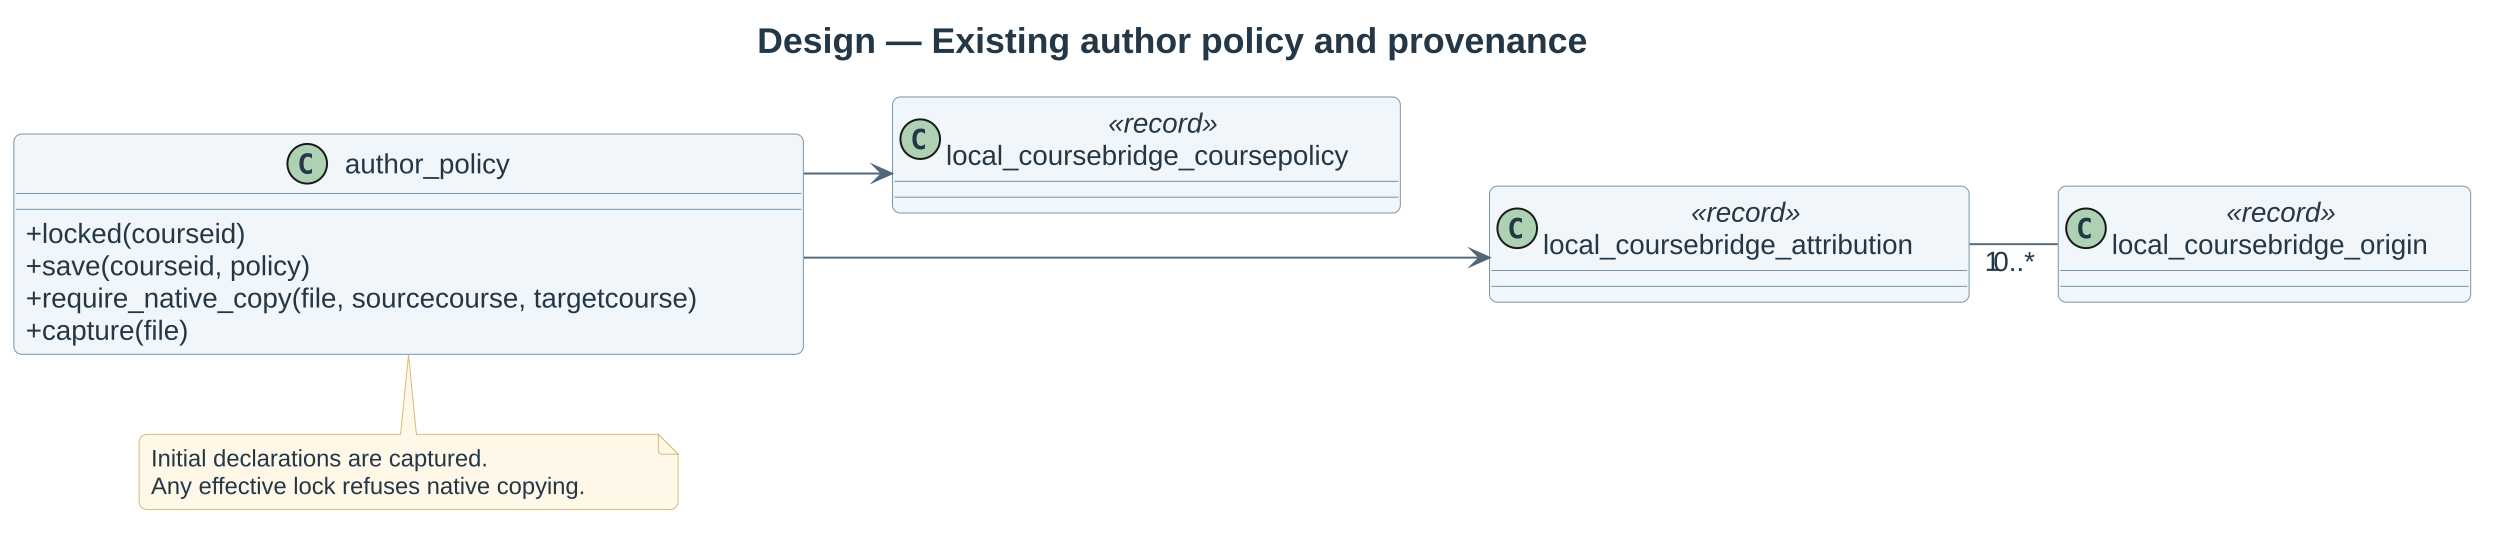
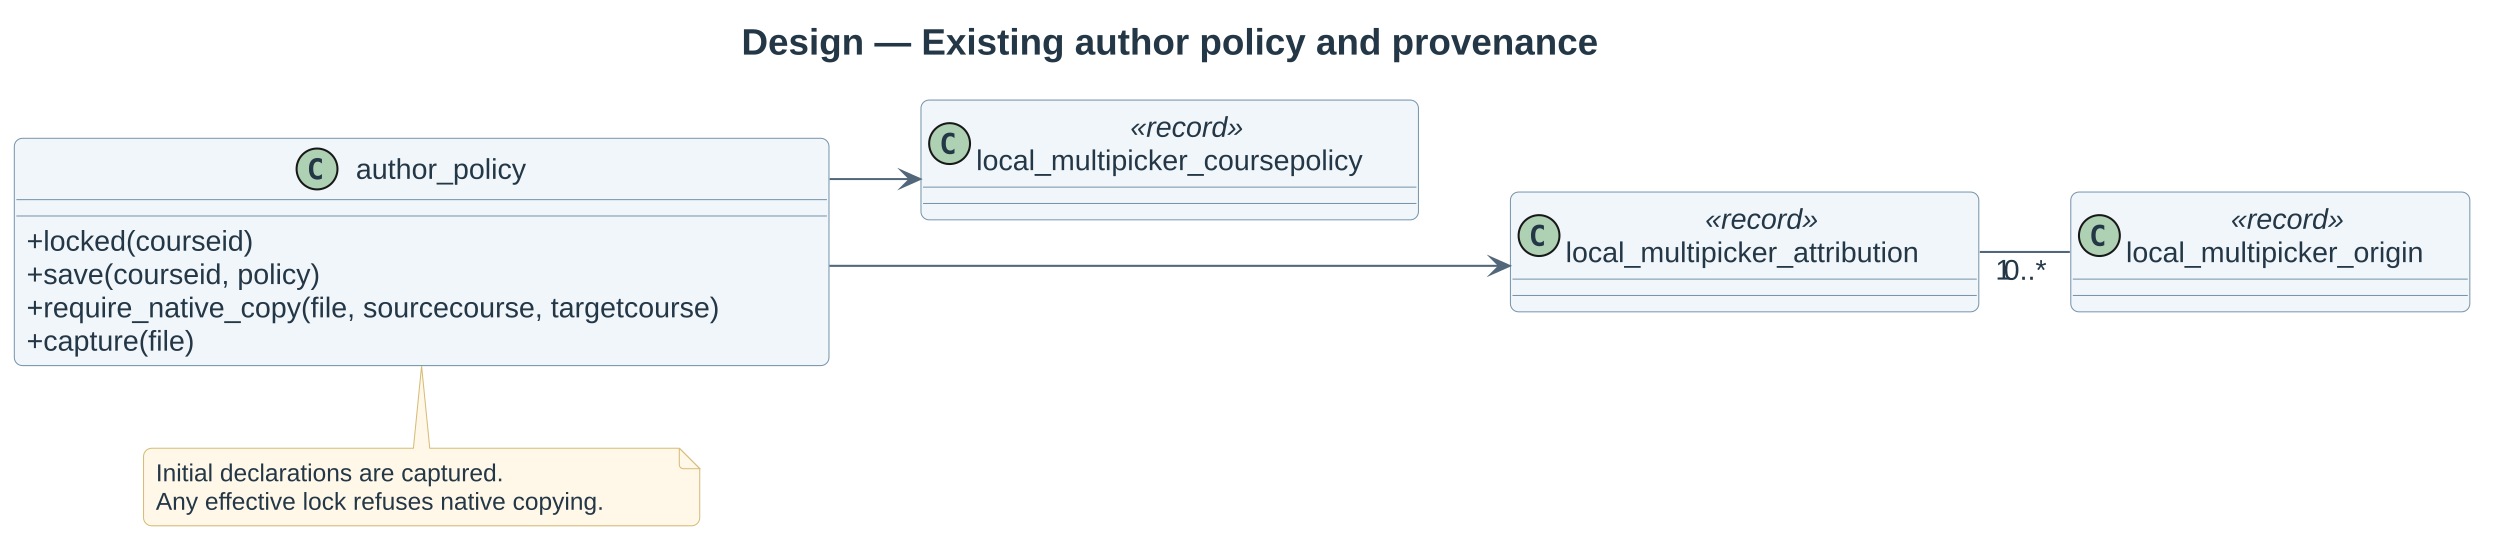
- <svg xmlns="http://www.w3.org/2000/svg" version="1.1" data-diagram-type="CLASS" style="width:1262px;height:272px;background:#FFFFFF;" width="1262px" height="272px" viewBox="0 0 1262 272" zoomAndPan="magnify" preserveAspectRatio="none" contentStyleType="text/css">
+ <svg xmlns="http://www.w3.org/2000/svg" version="1.1" data-diagram-type="CLASS" style="width:1223px;height:272px;background:#FFFFFF;" width="1223px" height="272px" viewBox="0 0 1223 272" zoomAndPan="magnify" preserveAspectRatio="none" contentStyleType="text/css">
  <defs />
  <g font-family="sans-serif" lengthAdjust="spacing">
    <g class="title" data-source-line="2">
-       <text x="382.214" y="26.708" fill="#243746" font-size="18" textLength="490.781" font-weight="700" font-family="Arial">Design — Existing author policy and provenance</text>
+       <text x="362.73" y="26.708" fill="#243746" font-size="18" textLength="490.781" font-weight="700" font-family="Arial">Design — Existing author policy and provenance</text>
    </g>
    <g class="entity" data-qualified-name="author_policy" id="ent0001" data-source-line="4">
      <rect x="7" y="67.663" width="398.538" height="111.188" fill="#F1F6FA" style="stroke:#7694AB;stroke-width:0.5;" rx="4" ry="4" />
      <ellipse cx="155.094" cy="82.663" rx="10" ry="10" fill="#ADD1B2" style="stroke:#181818;stroke-width:1;" />
      <path d="M157.485,87.366 Q157,87.616 156.469,87.741 Q155.954,87.866 155.375,87.866 Q153.313,87.866 152.219,86.507 Q151.141,85.148 151.141,82.569 Q151.141,79.991 152.219,78.632 Q153.313,77.273 155.375,77.273 Q155.954,77.273 156.485,77.398 Q157.016,77.523 157.485,77.757 L157.485,80.007 Q156.969,79.523 156.469,79.304 Q155.985,79.085 155.469,79.085 Q154.36,79.085 153.797,79.96 Q153.235,80.835 153.235,82.569 Q153.235,84.288 153.797,85.179 Q154.36,86.054 155.469,86.054 Q155.985,86.054 156.469,85.835 Q156.969,85.601 157.485,85.132 L157.485,87.366 Z " fill="#243746" />
      <text x="174.094" y="87.51" fill="#243746" font-size="14" textLength="94.35" font-family="Arial">author_policy</text>
      <line x1="8" y1="97.663" x2="404.538" y2="97.663" style="stroke:#7694AB;stroke-width:0.5;" />
      <line x1="8" y1="105.663" x2="404.538" y2="105.663" style="stroke:#7694AB;stroke-width:0.5;" />
      <text x="13" y="122.658" fill="#243746" font-size="14" textLength="127.989" font-family="Arial">+locked(courseid)</text>
      <text x="13" y="138.955" fill="#243746" font-size="14" textLength="165.115" font-family="Arial">+save(courseid, policy)</text>
      <text x="13" y="155.252" fill="#243746" font-size="14" textLength="386.538" font-family="Arial">+require_native_copy(file, sourcecourse, targetcourse)</text>
      <text x="13" y="171.549" fill="#243746" font-size="14" textLength="97.87" font-family="Arial">+capture(file)</text>
    </g>
    <g class="entity" data-qualified-name="Policy" id="ent0002" data-source-line="10">
-       <rect x="450.54" y="48.953" width="256.352" height="58.594" fill="#F1F6FA" style="stroke:#7694AB;stroke-width:0.5;" rx="4" ry="4" />
+       <rect x="450.54" y="48.953" width="243.363" height="58.594" fill="#F1F6FA" style="stroke:#7694AB;stroke-width:0.5;" rx="4" ry="4" />
      <ellipse cx="464.54" cy="70.25" rx="10" ry="10" fill="#ADD1B2" style="stroke:#181818;stroke-width:1;" />
      <path d="M466.931,74.953 Q466.446,75.203 465.915,75.328 Q465.399,75.453 464.821,75.453 Q462.759,75.453 461.665,74.094 Q460.587,72.734 460.587,70.156 Q460.587,67.578 461.665,66.219 Q462.759,64.859 464.821,64.859 Q465.399,64.859 465.931,64.984 Q466.462,65.109 466.931,65.344 L466.931,67.594 Q466.415,67.109 465.915,66.891 Q465.431,66.672 464.915,66.672 Q463.806,66.672 463.243,67.547 Q462.681,68.422 462.681,70.156 Q462.681,71.875 463.243,72.766 Q463.806,73.641 464.915,73.641 Q465.431,73.641 465.915,73.422 Q466.415,73.188 466.931,72.719 L466.931,74.953 Z " fill="#243746" />
-       <text x="559.438" y="66.948" fill="#243746" font-size="14" textLength="62.556" font-style="italic" font-family="Arial">«record»</text>
-       <text x="477.54" y="83.245" fill="#243746" font-size="14" textLength="226.352" font-family="Arial">local_coursebridge_coursepolicy</text>
-       <line x1="451.54" y1="91.547" x2="705.892" y2="91.547" style="stroke:#7694AB;stroke-width:0.5;" />
-       <line x1="451.54" y1="99.547" x2="705.892" y2="99.547" style="stroke:#7694AB;stroke-width:0.5;" />
+       <text x="552.944" y="66.948" fill="#243746" font-size="14" textLength="62.556" font-style="italic" font-family="Arial">«record»</text>
+       <text x="477.54" y="83.245" fill="#243746" font-size="14" textLength="213.363" font-family="Arial">local_multipicker_coursepolicy</text>
+       <line x1="451.54" y1="91.547" x2="692.903" y2="91.547" style="stroke:#7694AB;stroke-width:0.5;" />
+       <line x1="451.54" y1="99.547" x2="692.903" y2="99.547" style="stroke:#7694AB;stroke-width:0.5;" />
    </g>
    <g class="entity" data-qualified-name="Attribution" id="ent0003" data-source-line="11">
-       <rect x="751.89" y="93.953" width="242.119" height="58.594" fill="#F1F6FA" style="stroke:#7694AB;stroke-width:0.5;" rx="4" ry="4" />
-       <ellipse cx="765.89" cy="115.25" rx="10" ry="10" fill="#ADD1B2" style="stroke:#181818;stroke-width:1;" />
-       <path d="M768.281,119.953 Q767.796,120.203 767.265,120.328 Q766.749,120.453 766.171,120.453 Q764.109,120.453 763.015,119.094 Q761.937,117.734 761.937,115.156 Q761.937,112.578 763.015,111.219 Q764.109,109.859 766.171,109.859 Q766.749,109.859 767.281,109.984 Q767.812,110.109 768.281,110.344 L768.281,112.594 Q767.765,112.109 767.265,111.891 Q766.781,111.672 766.265,111.672 Q765.156,111.672 764.593,112.547 Q764.031,113.422 764.031,115.156 Q764.031,116.875 764.593,117.766 Q765.156,118.641 766.265,118.641 Q766.781,118.641 767.265,118.422 Q767.765,118.188 768.281,117.719 L768.281,119.953 Z " fill="#243746" />
-       <text x="853.672" y="111.948" fill="#243746" font-size="14" textLength="62.556" font-style="italic" font-family="Arial">«record»</text>
-       <text x="778.89" y="128.245" fill="#243746" font-size="14" textLength="212.119" font-family="Arial">local_coursebridge_attribution</text>
-       <line x1="752.89" y1="136.547" x2="993.009" y2="136.547" style="stroke:#7694AB;stroke-width:0.5;" />
-       <line x1="752.89" y1="144.547" x2="993.009" y2="144.547" style="stroke:#7694AB;stroke-width:0.5;" />
+       <rect x="738.9" y="93.953" width="229.131" height="58.594" fill="#F1F6FA" style="stroke:#7694AB;stroke-width:0.5;" rx="4" ry="4" />
+       <ellipse cx="752.9" cy="115.25" rx="10" ry="10" fill="#ADD1B2" style="stroke:#181818;stroke-width:1;" />
+       <path d="M755.291,119.953 Q754.806,120.203 754.275,120.328 Q753.759,120.453 753.181,120.453 Q751.119,120.453 750.025,119.094 Q748.947,117.734 748.947,115.156 Q748.947,112.578 750.025,111.219 Q751.119,109.859 753.181,109.859 Q753.759,109.859 754.291,109.984 Q754.822,110.109 755.291,110.344 L755.291,112.594 Q754.775,112.109 754.275,111.891 Q753.791,111.672 753.275,111.672 Q752.166,111.672 751.603,112.547 Q751.041,113.422 751.041,115.156 Q751.041,116.875 751.603,117.766 Q752.166,118.641 753.275,118.641 Q753.791,118.641 754.275,118.422 Q754.775,118.188 755.291,117.719 L755.291,119.953 Z " fill="#243746" />
+       <text x="834.188" y="111.948" fill="#243746" font-size="14" textLength="62.556" font-style="italic" font-family="Arial">«record»</text>
+       <text x="765.9" y="128.245" fill="#243746" font-size="14" textLength="199.131" font-family="Arial">local_multipicker_attribution</text>
+       <line x1="739.9" y1="136.547" x2="967.031" y2="136.547" style="stroke:#7694AB;stroke-width:0.5;" />
+       <line x1="739.9" y1="144.547" x2="967.031" y2="144.547" style="stroke:#7694AB;stroke-width:0.5;" />
    </g>
    <g class="entity" data-qualified-name="Origin" id="ent0004" data-source-line="12">
-       <rect x="1039.01" y="93.953" width="208.199" height="58.594" fill="#F1F6FA" style="stroke:#7694AB;stroke-width:0.5;" rx="4" ry="4" />
-       <ellipse cx="1053.01" cy="115.25" rx="10" ry="10" fill="#ADD1B2" style="stroke:#181818;stroke-width:1;" />
-       <path d="M1055.401,119.953 Q1054.916,120.203 1054.385,120.328 Q1053.869,120.453 1053.291,120.453 Q1051.229,120.453 1050.135,119.094 Q1049.057,117.734 1049.057,115.156 Q1049.057,112.578 1050.135,111.219 Q1051.229,109.859 1053.291,109.859 Q1053.869,109.859 1054.401,109.984 Q1054.932,110.109 1055.401,110.344 L1055.401,112.594 Q1054.885,112.109 1054.385,111.891 Q1053.901,111.672 1053.385,111.672 Q1052.276,111.672 1051.713,112.547 Q1051.151,113.422 1051.151,115.156 Q1051.151,116.875 1051.713,117.766 Q1052.276,118.641 1053.385,118.641 Q1053.901,118.641 1054.385,118.422 Q1054.885,118.188 1055.401,117.719 L1055.401,119.953 Z " fill="#243746" />
-       <text x="1123.832" y="111.948" fill="#243746" font-size="14" textLength="62.556" font-style="italic" font-family="Arial">«record»</text>
-       <text x="1066.01" y="128.245" fill="#243746" font-size="14" textLength="178.199" font-family="Arial">local_coursebridge_origin</text>
-       <line x1="1040.01" y1="136.547" x2="1246.209" y2="136.547" style="stroke:#7694AB;stroke-width:0.5;" />
-       <line x1="1040.01" y1="144.547" x2="1246.209" y2="144.547" style="stroke:#7694AB;stroke-width:0.5;" />
+       <rect x="1013.03" y="93.953" width="195.211" height="58.594" fill="#F1F6FA" style="stroke:#7694AB;stroke-width:0.5;" rx="4" ry="4" />
+       <ellipse cx="1027.03" cy="115.25" rx="10" ry="10" fill="#ADD1B2" style="stroke:#181818;stroke-width:1;" />
+       <path d="M1029.421,119.953 Q1028.936,120.203 1028.405,120.328 Q1027.889,120.453 1027.311,120.453 Q1025.249,120.453 1024.155,119.094 Q1023.077,117.734 1023.077,115.156 Q1023.077,112.578 1024.155,111.219 Q1025.249,109.859 1027.311,109.859 Q1027.889,109.859 1028.421,109.984 Q1028.952,110.109 1029.421,110.344 L1029.421,112.594 Q1028.905,112.109 1028.405,111.891 Q1027.921,111.672 1027.405,111.672 Q1026.296,111.672 1025.733,112.547 Q1025.171,113.422 1025.171,115.156 Q1025.171,116.875 1025.733,117.766 Q1026.296,118.641 1027.405,118.641 Q1027.921,118.641 1028.405,118.422 Q1028.905,118.188 1029.421,117.719 L1029.421,119.953 Z " fill="#243746" />
+       <text x="1091.358" y="111.948" fill="#243746" font-size="14" textLength="62.556" font-style="italic" font-family="Arial">«record»</text>
+       <text x="1040.03" y="128.245" fill="#243746" font-size="14" textLength="165.211" font-family="Arial">local_multipicker_origin</text>
+       <line x1="1014.03" y1="136.547" x2="1207.241" y2="136.547" style="stroke:#7694AB;stroke-width:0.5;" />
+       <line x1="1014.03" y1="144.547" x2="1207.241" y2="144.547" style="stroke:#7694AB;stroke-width:0.5;" />
    </g>
    <g class="entity" data-qualified-name="GMN9" id="ent0010" data-source-line="18">
-       <path d="M70.22,223.283 L70.22,253.221 A4,4 0 0 0 74.22,257.221 L338.312,257.221 A4,4 0 0 0 342.312,253.221 L342.312,229.283 L332.312,219.283 L210.21,219.283 L206.21,179.073 L202.21,219.283 L74.22,219.283 A4,4 0 0 0 70.22,223.283" style="stroke:#D6BB75;stroke-width:0.5;" fill="#FFF8E8" />
+       <path d="M70.22,223.283 L70.22,253.221 A4,4 0 0 0 74.22,257.221 L338.312,257.221 A4,4 0 0 0 342.312,253.221 L342.312,229.283 L332.312,219.283 L210.24,219.283 L206.24,179.073 L202.24,219.283 L74.22,219.283 A4,4 0 0 0 70.22,223.283" style="stroke:#D6BB75;stroke-width:0.5;" fill="#FFF8E8" />
      <path d="M332.312,219.283 L332.312,227.283 A2,2 0 0 0 334.312,229.283 L342.312,229.283 L332.312,219.283" style="stroke:#D6BB75;stroke-width:0.5;" fill="#FFF8E8" />
      <text x="76.22" y="235.422" fill="#243746" font-size="12" textLength="195.756" font-family="Arial">Initial declarations are captured.</text>
      <text x="76.22" y="249.391" fill="#243746" font-size="12" textLength="251.092" font-family="Arial">Any effective lock refuses native copying.</text>
    </g>
    <g class="link" data-entity-1="ent0001" data-entity-2="ent0002" id="lnk5" data-source-line="13" data-link-type="dependency">
-       <path d="M405.85,87.603 C420.88,87.603 430.79,87.603 445.19,87.603" style="stroke:#526779;stroke-width:1;" fill="none" id="author_policy-to-Policy" codeLine="13" />
-       <polygon points="450.19,87.603,441.19,83.603,445.19,87.603,441.19,91.603,450.19,87.603" fill="#526779" style="stroke:#526779;stroke-width:1;stroke-linejoin:miter;stroke-miterlimit:10;" />
+       <path d="M405.84,87.603 C420.89,87.603 430.8,87.603 445.13,87.603" style="stroke:#526779;stroke-width:1;" fill="none" id="author_policy-to-Policy" codeLine="13" />
+       <polygon points="450.13,87.603,441.13,83.603,445.13,87.603,441.13,91.603,450.13,87.603" fill="#526779" style="stroke:#526779;stroke-width:1;stroke-linejoin:miter;stroke-miterlimit:10;" />
    </g>
    <g class="link" data-entity-1="ent0001" data-entity-2="ent0003" id="lnk6" data-source-line="14" data-link-type="dependency">
-       <path d="M405.84,130.053 C518.43,130.053 650.44,130.053 746.86,130.053" style="stroke:#526779;stroke-width:1;" fill="none" id="author_policy-to-Attribution" codeLine="14" />
-       <polygon points="751.86,130.053,742.86,126.053,746.86,130.053,742.86,134.053,751.86,130.053" fill="#526779" style="stroke:#526779;stroke-width:1;stroke-linejoin:miter;stroke-miterlimit:10;" />
+       <path d="M405.73,130.053 C514.93,130.053 641.35,130.053 733.47,130.053" style="stroke:#526779;stroke-width:1;" fill="none" id="author_policy-to-Attribution" codeLine="14" />
+       <polygon points="738.47,130.053,729.47,126.053,733.47,130.053,729.47,134.053,738.47,130.053" fill="#526779" style="stroke:#526779;stroke-width:1;stroke-linejoin:miter;stroke-miterlimit:10;" />
    </g>
    <g class="link" data-entity-1="ent0003" data-entity-2="ent0004" id="lnk7" data-source-line="15" data-link-type="association">
-       <path d="M994.2,123.253 C1009.07,123.253 1024.16,123.253 1038.75,123.253" style="stroke:#526779;stroke-width:1;" fill="none" id="Attribution-Origin" codeLine="15" />
-       <text x="1001.86" y="136.745" fill="#243746" font-size="14" font-family="Arial">1</text>
-       <text x="1006.234" y="136.847" fill="#243746" font-size="14" textLength="24.808" font-family="Arial">0..*</text>
+       <path d="M968.51,123.253 C983.22,123.253 998.17,123.253 1012.58,123.253" style="stroke:#526779;stroke-width:1;" fill="none" id="Attribution-Origin" codeLine="15" />
+       <text x="976.165" y="136.77" fill="#243746" font-size="14" font-family="Arial">1</text>
+       <text x="980.185" y="136.872" fill="#243746" font-size="14" textLength="24.808" font-family="Arial">0..*</text>
    </g>
  </g>
</svg>
